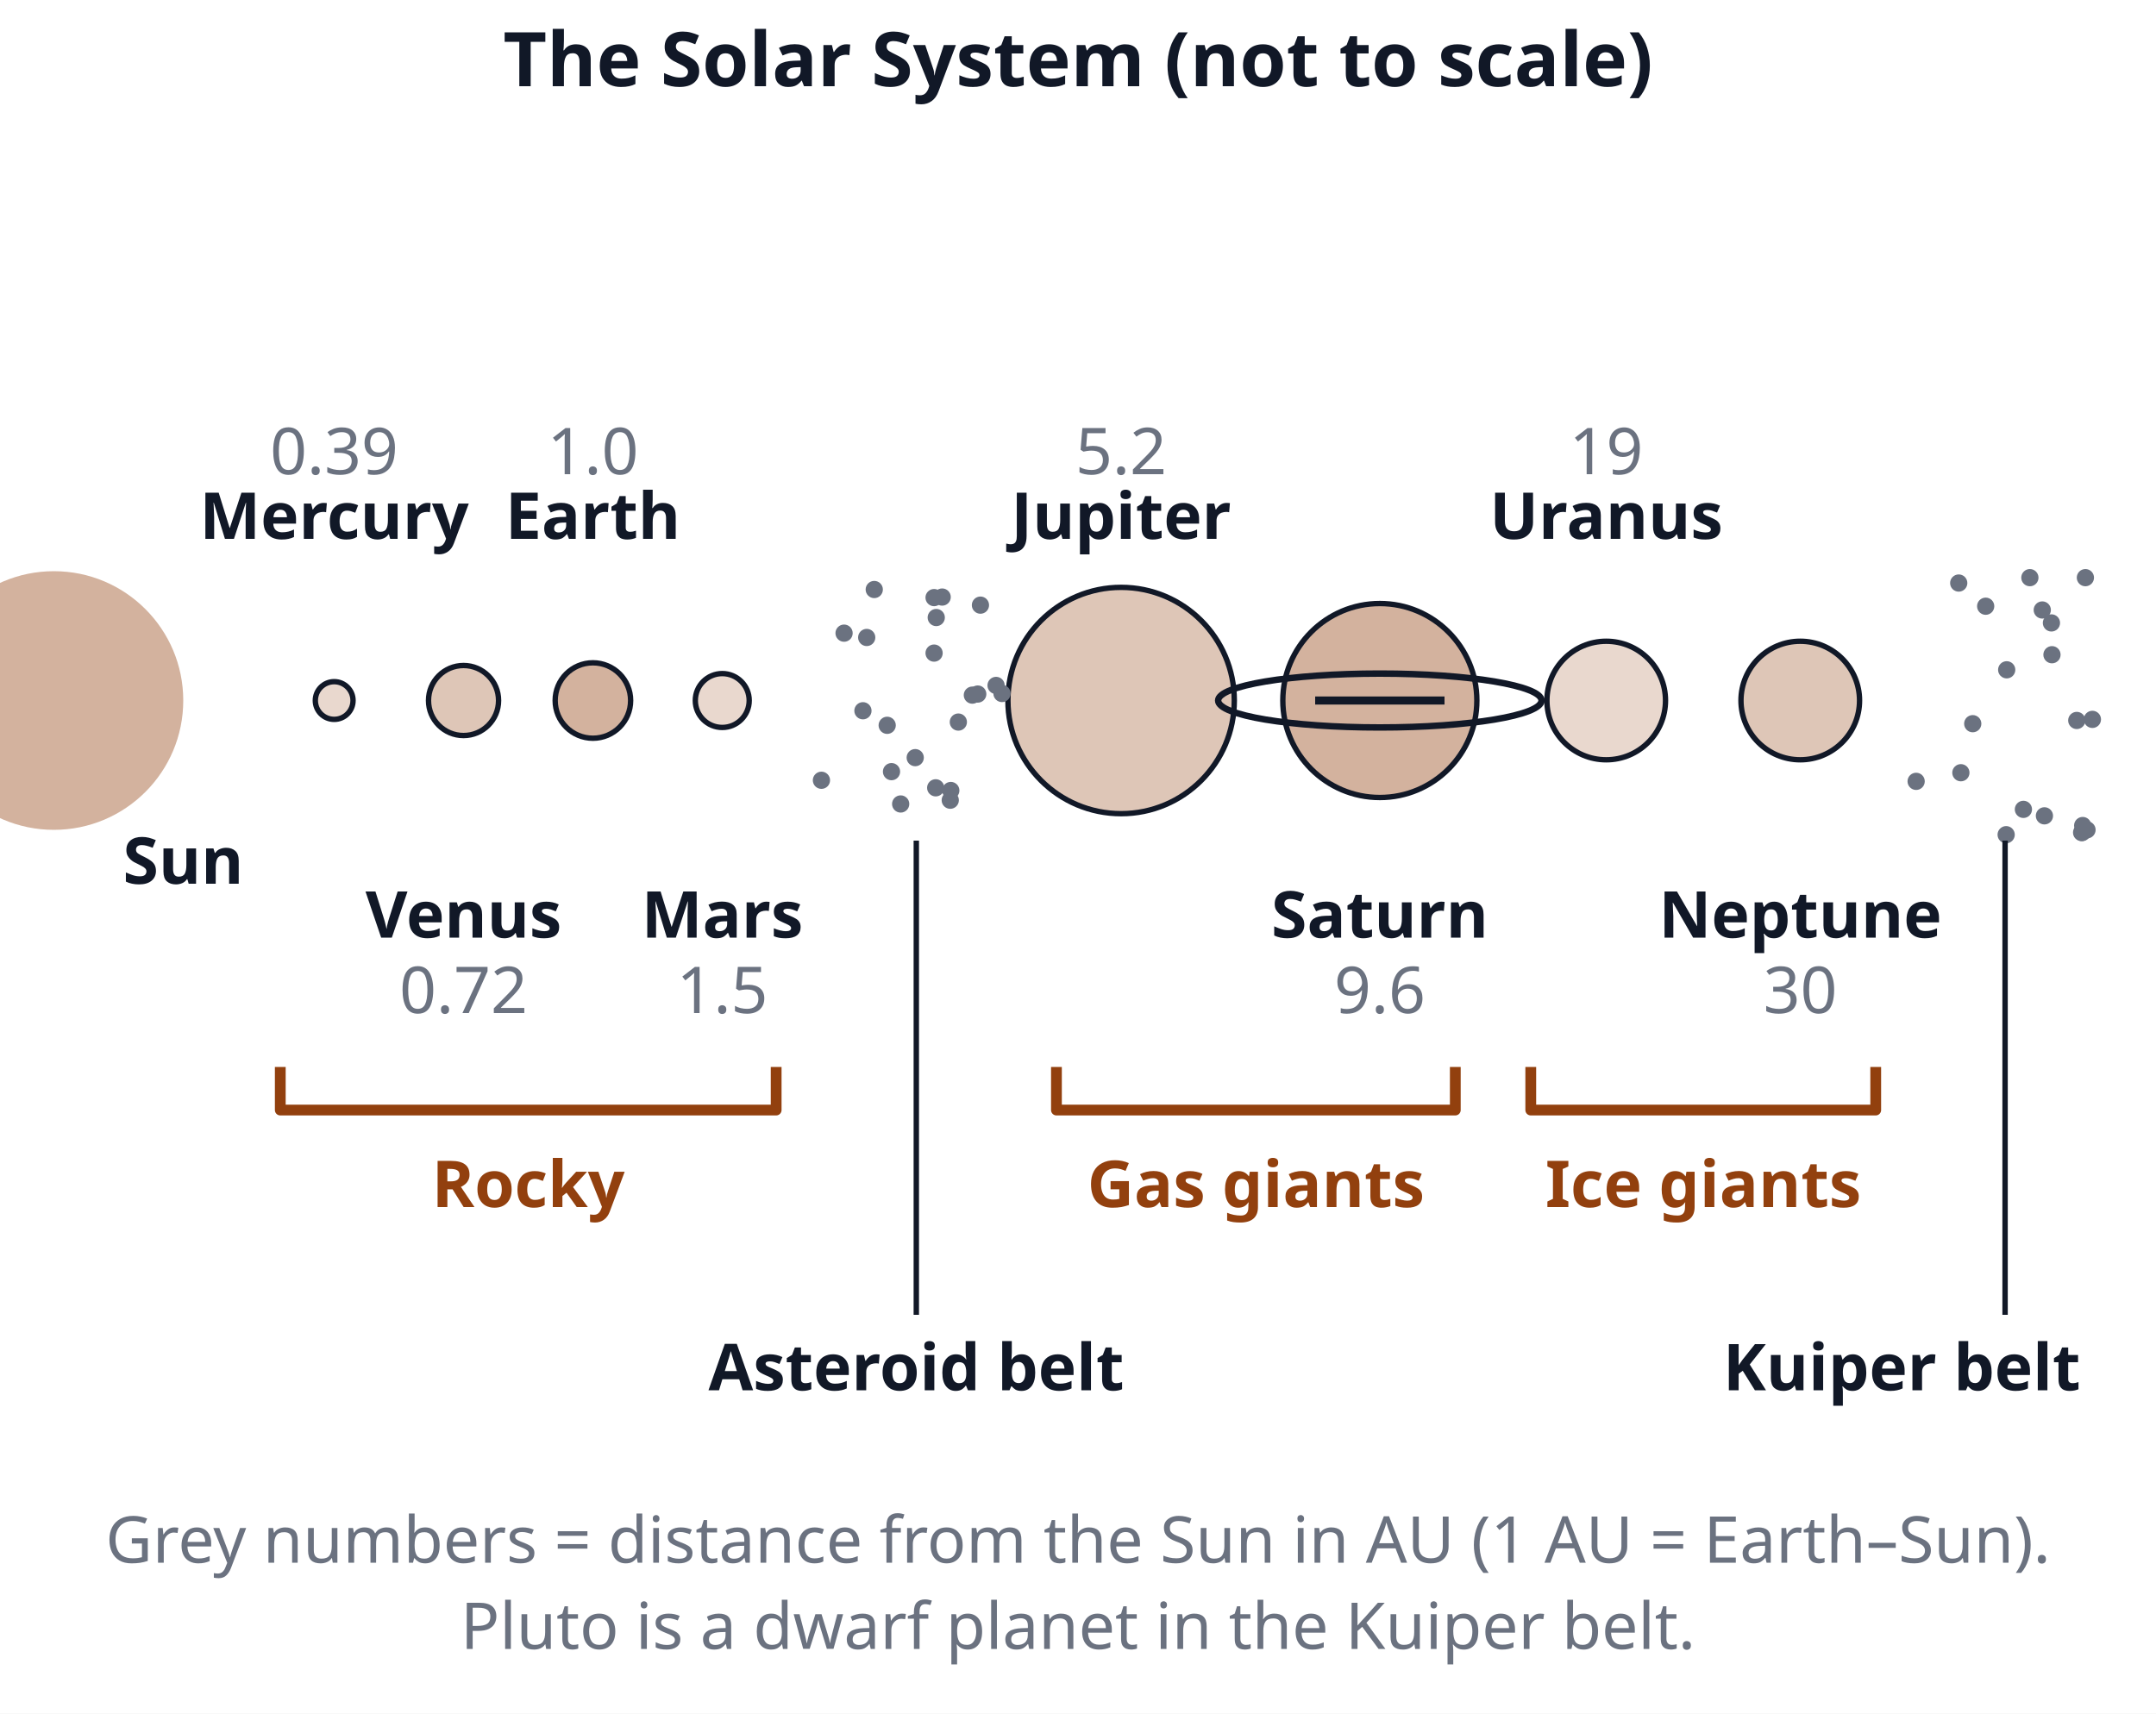
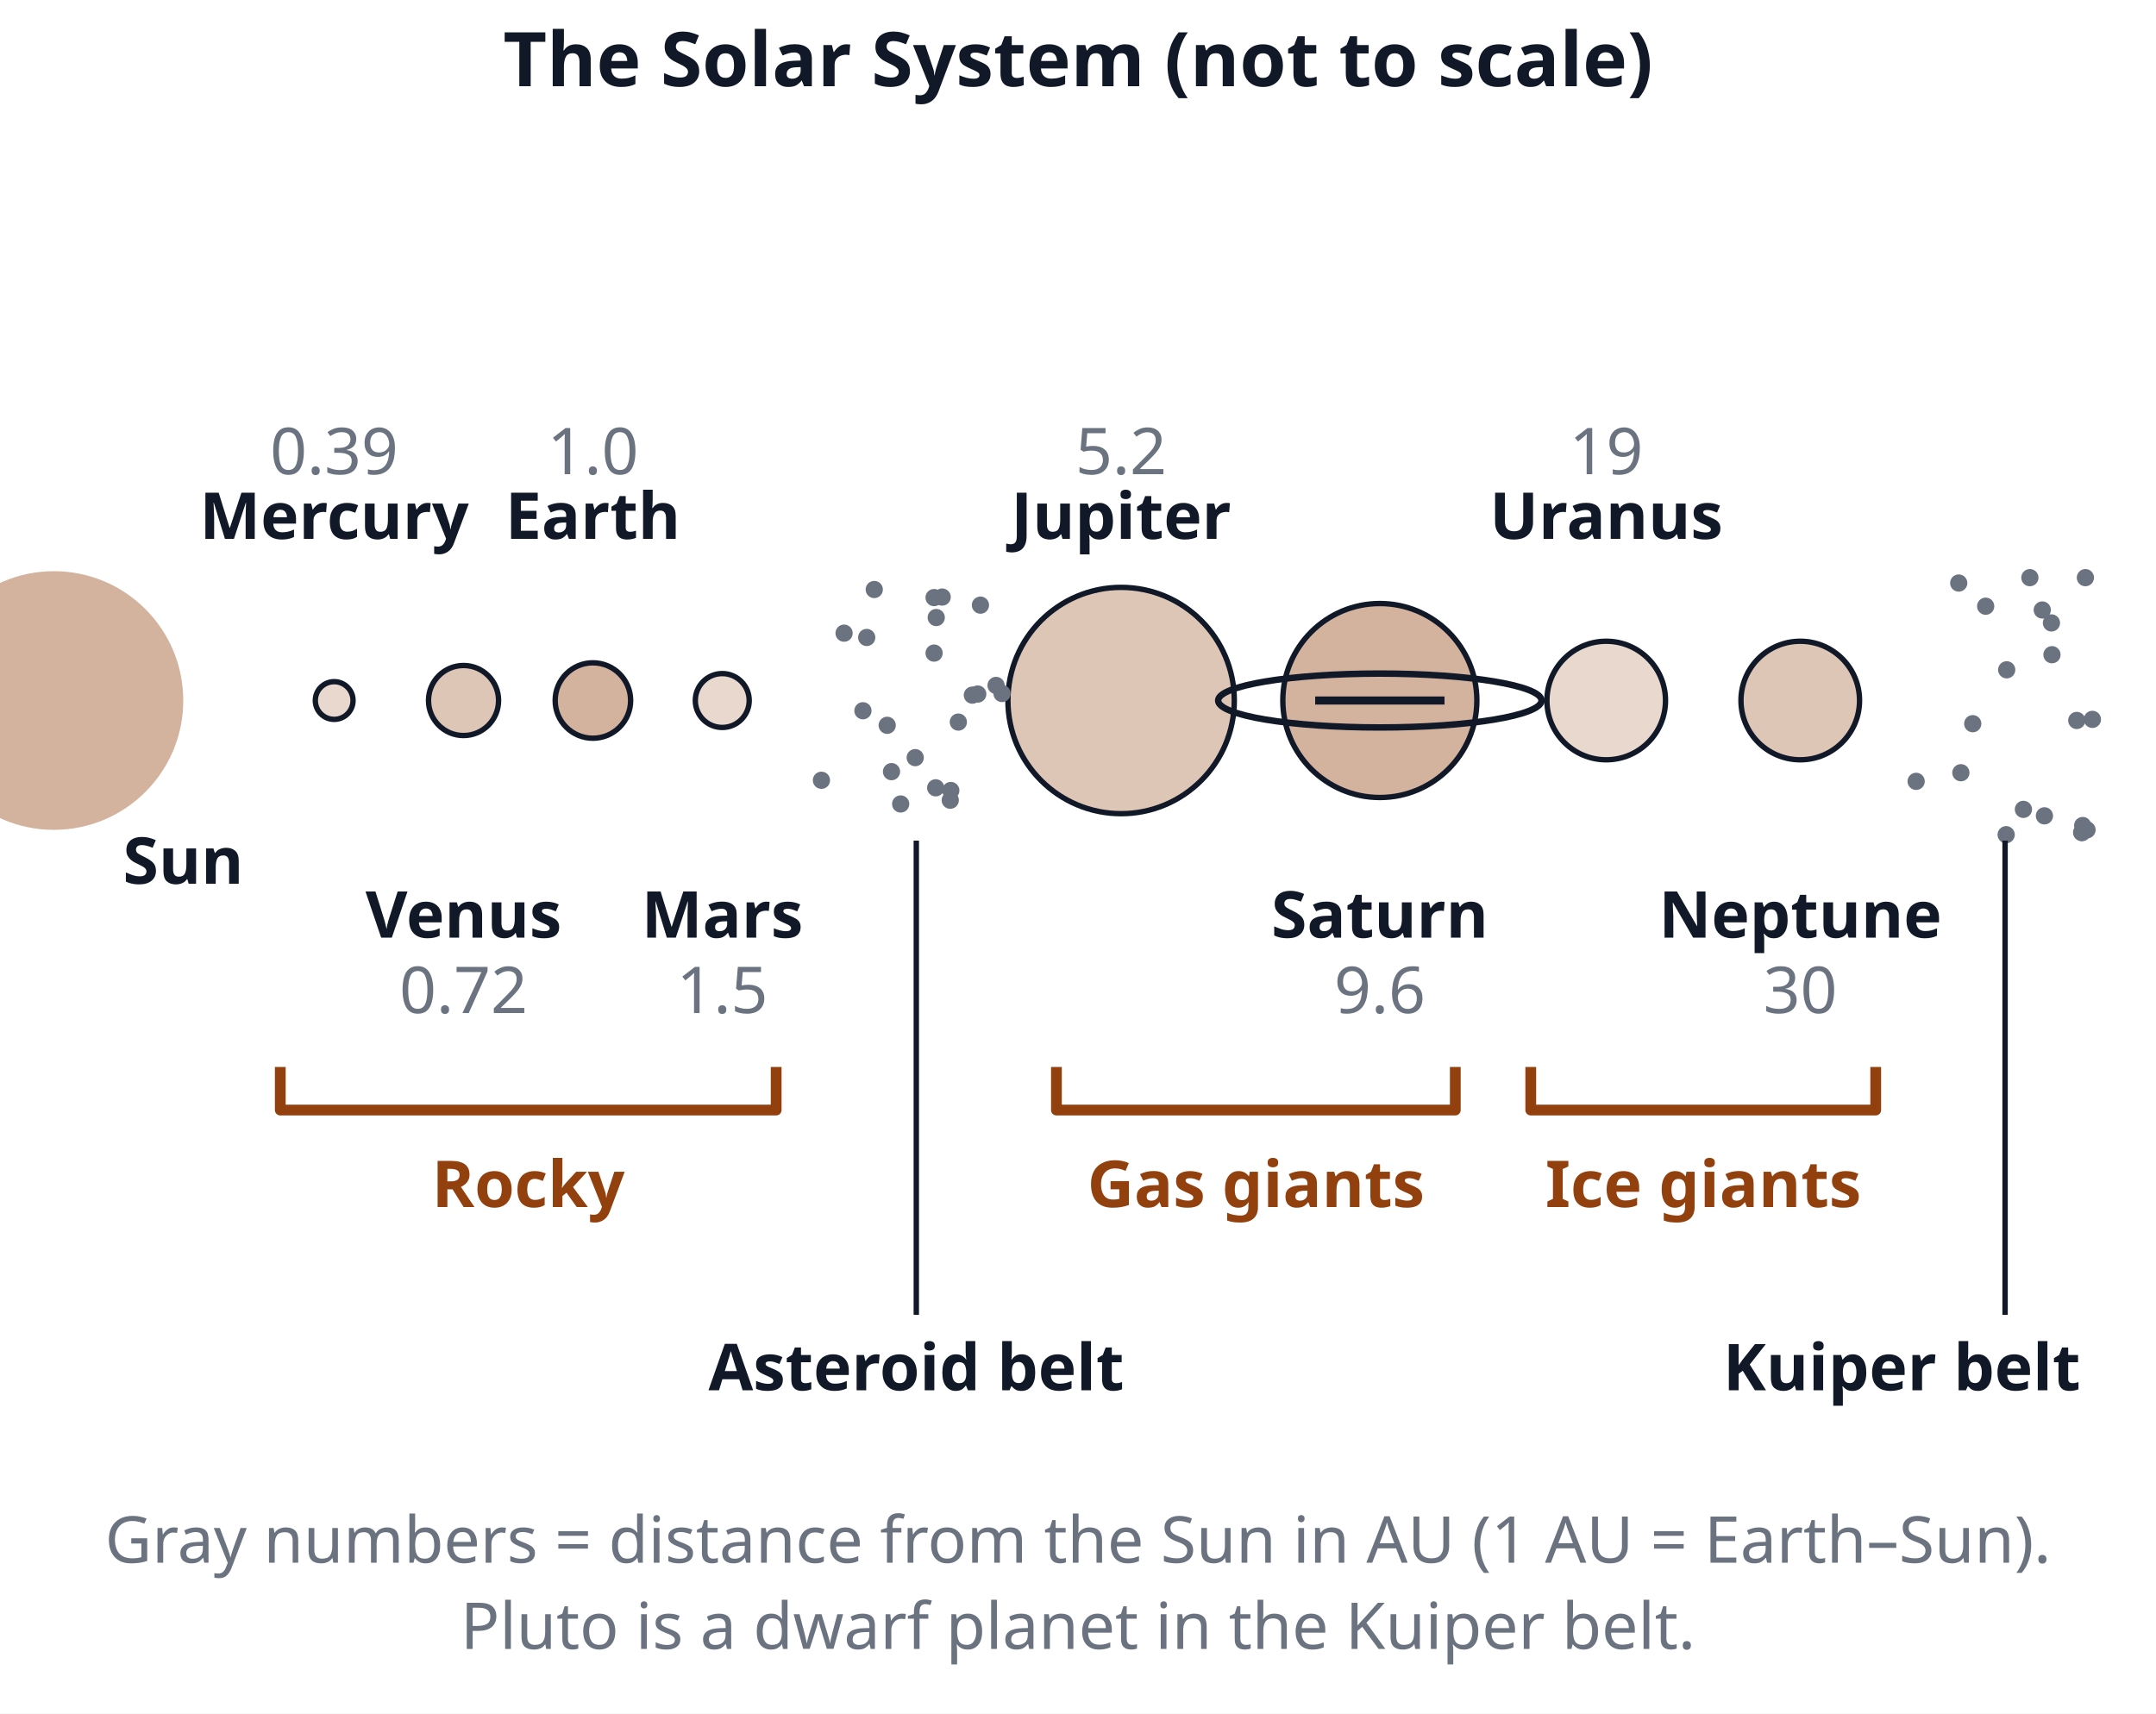
<svg xmlns="http://www.w3.org/2000/svg" viewBox="0 0 400 318" role="img" aria-labelledby="t d">
  <defs>
    <marker id="ahB" viewBox="0 0 10 10" refX="9" refY="5" markerWidth="7" markerHeight="7" orient="auto">
      <path d="M0,0 L10,5 L0,10 z" fill="#92400e" />
    </marker>
    <marker id="ahK" viewBox="0 0 10 10" refX="9" refY="5" markerWidth="7" markerHeight="7" orient="auto">
      <path d="M0,0 L10,5 L0,10 z" fill="#111827" />
    </marker>
    <marker id="ahG" viewBox="0 0 10 10" refX="9" refY="5" markerWidth="7" markerHeight="7" orient="auto">
      <path d="M0,0 L10,5 L0,10 z" fill="#6b7280" />
    </marker>
  </defs>
  <rect x="0" y="0" width="400" height="318" fill="#ffffff" />
  <g font-family="sans-serif" fill="#111827">
    <text x="200" y="16" font-size="14" text-anchor="middle" fill="#111827" font-weight="bold">The Solar System (not to scale)</text>
    <circle cx="10" cy="130" r="24" fill="#92400e" fill-opacity="0.4" />
    <text x="34" y="164" font-size="12" text-anchor="middle" fill="#111827" font-weight="bold">Sun</text>
    <circle cx="62" cy="130" r="3.5" fill="#92400e" fill-opacity="0.2" stroke="#111827" stroke-width="1" />
    <text x="62" y="100" font-size="12" text-anchor="middle" fill="#111827" font-weight="bold">Mercury</text>
    <text x="62" y="88" font-size="12" text-anchor="middle" fill="#6b7280">0.39</text>
    <circle cx="86" cy="130" r="6.5" fill="#92400e" fill-opacity="0.3" stroke="#111827" stroke-width="1" />
    <text x="86" y="174" font-size="12" text-anchor="middle" fill="#111827" font-weight="bold">Venus</text>
    <text x="86" y="188" font-size="12" text-anchor="middle" fill="#6b7280">0.72</text>
    <circle cx="110" cy="130" r="7" fill="#92400e" fill-opacity="0.4" stroke="#111827" stroke-width="1" />
    <text x="110" y="100" font-size="12" text-anchor="middle" fill="#111827" font-weight="bold">Earth</text>
    <text x="110" y="88" font-size="12" text-anchor="middle" fill="#6b7280">1.0</text>
    <circle cx="134" cy="130" r="5" fill="#92400e" fill-opacity="0.2" stroke="#111827" stroke-width="1" />
    <text x="134" y="174" font-size="12" text-anchor="middle" fill="#111827" font-weight="bold">Mars</text>
    <text x="134" y="188" font-size="12" text-anchor="middle" fill="#6b7280">1.5</text>
    <circle cx="208" cy="130" r="21" fill="#92400e" fill-opacity="0.3" stroke="#111827" stroke-width="1" />
    <text x="208" y="100" font-size="12" text-anchor="middle" fill="#111827" font-weight="bold">Jupiter</text>
    <text x="208" y="88" font-size="12" text-anchor="middle" fill="#6b7280">5.2</text>
    <circle cx="256" cy="130" r="18" fill="#92400e" fill-opacity="0.4" stroke="#111827" stroke-width="1" />
    <text x="256" y="174" font-size="12" text-anchor="middle" fill="#111827" font-weight="bold">Saturn</text>
    <text x="256" y="188" font-size="12" text-anchor="middle" fill="#6b7280">9.6</text>
    <circle cx="298" cy="130" r="11" fill="#92400e" fill-opacity="0.2" stroke="#111827" stroke-width="1" />
    <text x="298" y="100" font-size="12" text-anchor="middle" fill="#111827" font-weight="bold">Uranus</text>
    <text x="298" y="88" font-size="12" text-anchor="middle" fill="#6b7280">19</text>
    <circle cx="334" cy="130" r="11" fill="#92400e" fill-opacity="0.3" stroke="#111827" stroke-width="1" />
    <text x="334" y="174" font-size="12" text-anchor="middle" fill="#111827" font-weight="bold">Neptune</text>
    <text x="334" y="188" font-size="12" text-anchor="middle" fill="#6b7280">30</text>
    <line x1="244" y1="130" x2="268" y2="130" stroke="#111827" stroke-width="1.5" />
    <ellipse cx="256" cy="130" rx="30" ry="5" fill="none" stroke="#111827" stroke-width="1.2" />
    <circle cx="160.1" cy="131.9" r="1.6" fill="#6b7280" />
    <circle cx="164.6" cy="134.6" r="1.6" fill="#6b7280" />
    <circle cx="173.3" cy="110.9" r="1.6" fill="#6b7280" />
    <circle cx="152.4" cy="144.8" r="1.6" fill="#6b7280" />
    <circle cx="160.8" cy="118.3" r="1.6" fill="#6b7280" />
    <circle cx="185.9" cy="128.7" r="1.6" fill="#6b7280" />
    <circle cx="180.4" cy="129" r="1.6" fill="#6b7280" />
    <circle cx="173.7" cy="114.6" r="1.6" fill="#6b7280" />
    <circle cx="173.6" cy="146.2" r="1.6" fill="#6b7280" />
    <circle cx="169.8" cy="140.6" r="1.6" fill="#6b7280" />
    <circle cx="174.8" cy="110.8" r="1.6" fill="#6b7280" />
    <circle cx="177.8" cy="134" r="1.6" fill="#6b7280" />
    <circle cx="162.2" cy="109.4" r="1.6" fill="#6b7280" />
    <circle cx="181.4" cy="128.8" r="1.6" fill="#6b7280" />
    <circle cx="176.4" cy="146.7" r="1.6" fill="#6b7280" />
    <circle cx="176.3" cy="148.5" r="1.6" fill="#6b7280" />
    <circle cx="165.4" cy="143.2" r="1.6" fill="#6b7280" />
    <circle cx="167.1" cy="149.2" r="1.6" fill="#6b7280" />
    <circle cx="181.9" cy="112.3" r="1.6" fill="#6b7280" />
    <circle cx="156.6" cy="117.5" r="1.6" fill="#6b7280" />
    <circle cx="184.8" cy="127.2" r="1.6" fill="#6b7280" />
    <circle cx="173.3" cy="121.2" r="1.6" fill="#6b7280" />
    <circle cx="372.3" cy="124.3" r="1.6" fill="#6b7280" />
    <circle cx="366" cy="134.3" r="1.6" fill="#6b7280" />
    <circle cx="375.4" cy="150.2" r="1.6" fill="#6b7280" />
    <circle cx="379.3" cy="151.4" r="1.6" fill="#6b7280" />
    <circle cx="386.3" cy="154.5" r="1.6" fill="#6b7280" />
    <circle cx="378.9" cy="113.2" r="1.6" fill="#6b7280" />
    <circle cx="386.4" cy="153.2" r="1.6" fill="#6b7280" />
    <circle cx="388.2" cy="133.5" r="1.6" fill="#6b7280" />
    <circle cx="380.6" cy="115.6" r="1.6" fill="#6b7280" />
    <circle cx="385.3" cy="133.7" r="1.6" fill="#6b7280" />
    <circle cx="363.4" cy="108.2" r="1.6" fill="#6b7280" />
    <circle cx="386.2" cy="154.5" r="1.6" fill="#6b7280" />
    <circle cx="355.5" cy="145" r="1.6" fill="#6b7280" />
    <circle cx="368.4" cy="112.5" r="1.6" fill="#6b7280" />
    <circle cx="363.8" cy="143.4" r="1.6" fill="#6b7280" />
    <circle cx="386.9" cy="107.2" r="1.6" fill="#6b7280" />
    <circle cx="376.6" cy="107.2" r="1.6" fill="#6b7280" />
    <circle cx="380.7" cy="121.5" r="1.6" fill="#6b7280" />
    <circle cx="387.2" cy="154" r="1.6" fill="#6b7280" />
    <circle cx="372.2" cy="154.9" r="1.6" fill="#6b7280" />
    <line x1="170" y1="156" x2="170" y2="244" stroke="#111827" stroke-width="1" />
    <text data-label="Asteroid belt" x="170" y="258" font-size="12" text-anchor="middle" fill="#111827" font-weight="bold">Asteroid belt</text>
    <line x1="372" y1="156" x2="372" y2="244" stroke="#111827" stroke-width="1" />
    <text data-label="Kuiper belt" x="386" y="258" font-size="12" text-anchor="end" fill="#111827" font-weight="bold">Kuiper belt</text>
    <polyline points="52,198 52,206 144,206 144,198" fill="none" stroke="#92400e" stroke-width="2" stroke-linejoin="round" />
    <text x="98" y="224" font-size="12" text-anchor="middle" fill="#92400e" font-weight="bold">Rocky</text>
    <polyline points="196,198 196,206 270,206 270,198" fill="none" stroke="#92400e" stroke-width="2" stroke-linejoin="round" />
    <text x="233" y="224" font-size="12" text-anchor="middle" fill="#92400e" font-weight="bold">Gas giants</text>
    <polyline points="284,198 284,206 348,206 348,198" fill="none" stroke="#92400e" stroke-width="2" stroke-linejoin="round" />
    <text x="316" y="224" font-size="12" text-anchor="middle" fill="#92400e" font-weight="bold">Ice giants</text>
-     <text x="200" y="290" font-size="12" text-anchor="middle" fill="#6b7280">Grey numbers = distance from the Sun in AU (1 AU = Earth–Sun).</text>
+     <text x="200" y="290" font-size="12" text-anchor="middle" fill="#6b7280">Gray numbers = distance from the Sun in AU (1 AU = Earth–Sun).</text>
    <text x="200" y="306" font-size="12" text-anchor="middle" fill="#6b7280">Pluto is a dwarf planet in the Kuiper belt.</text>
  </g>
</svg>
